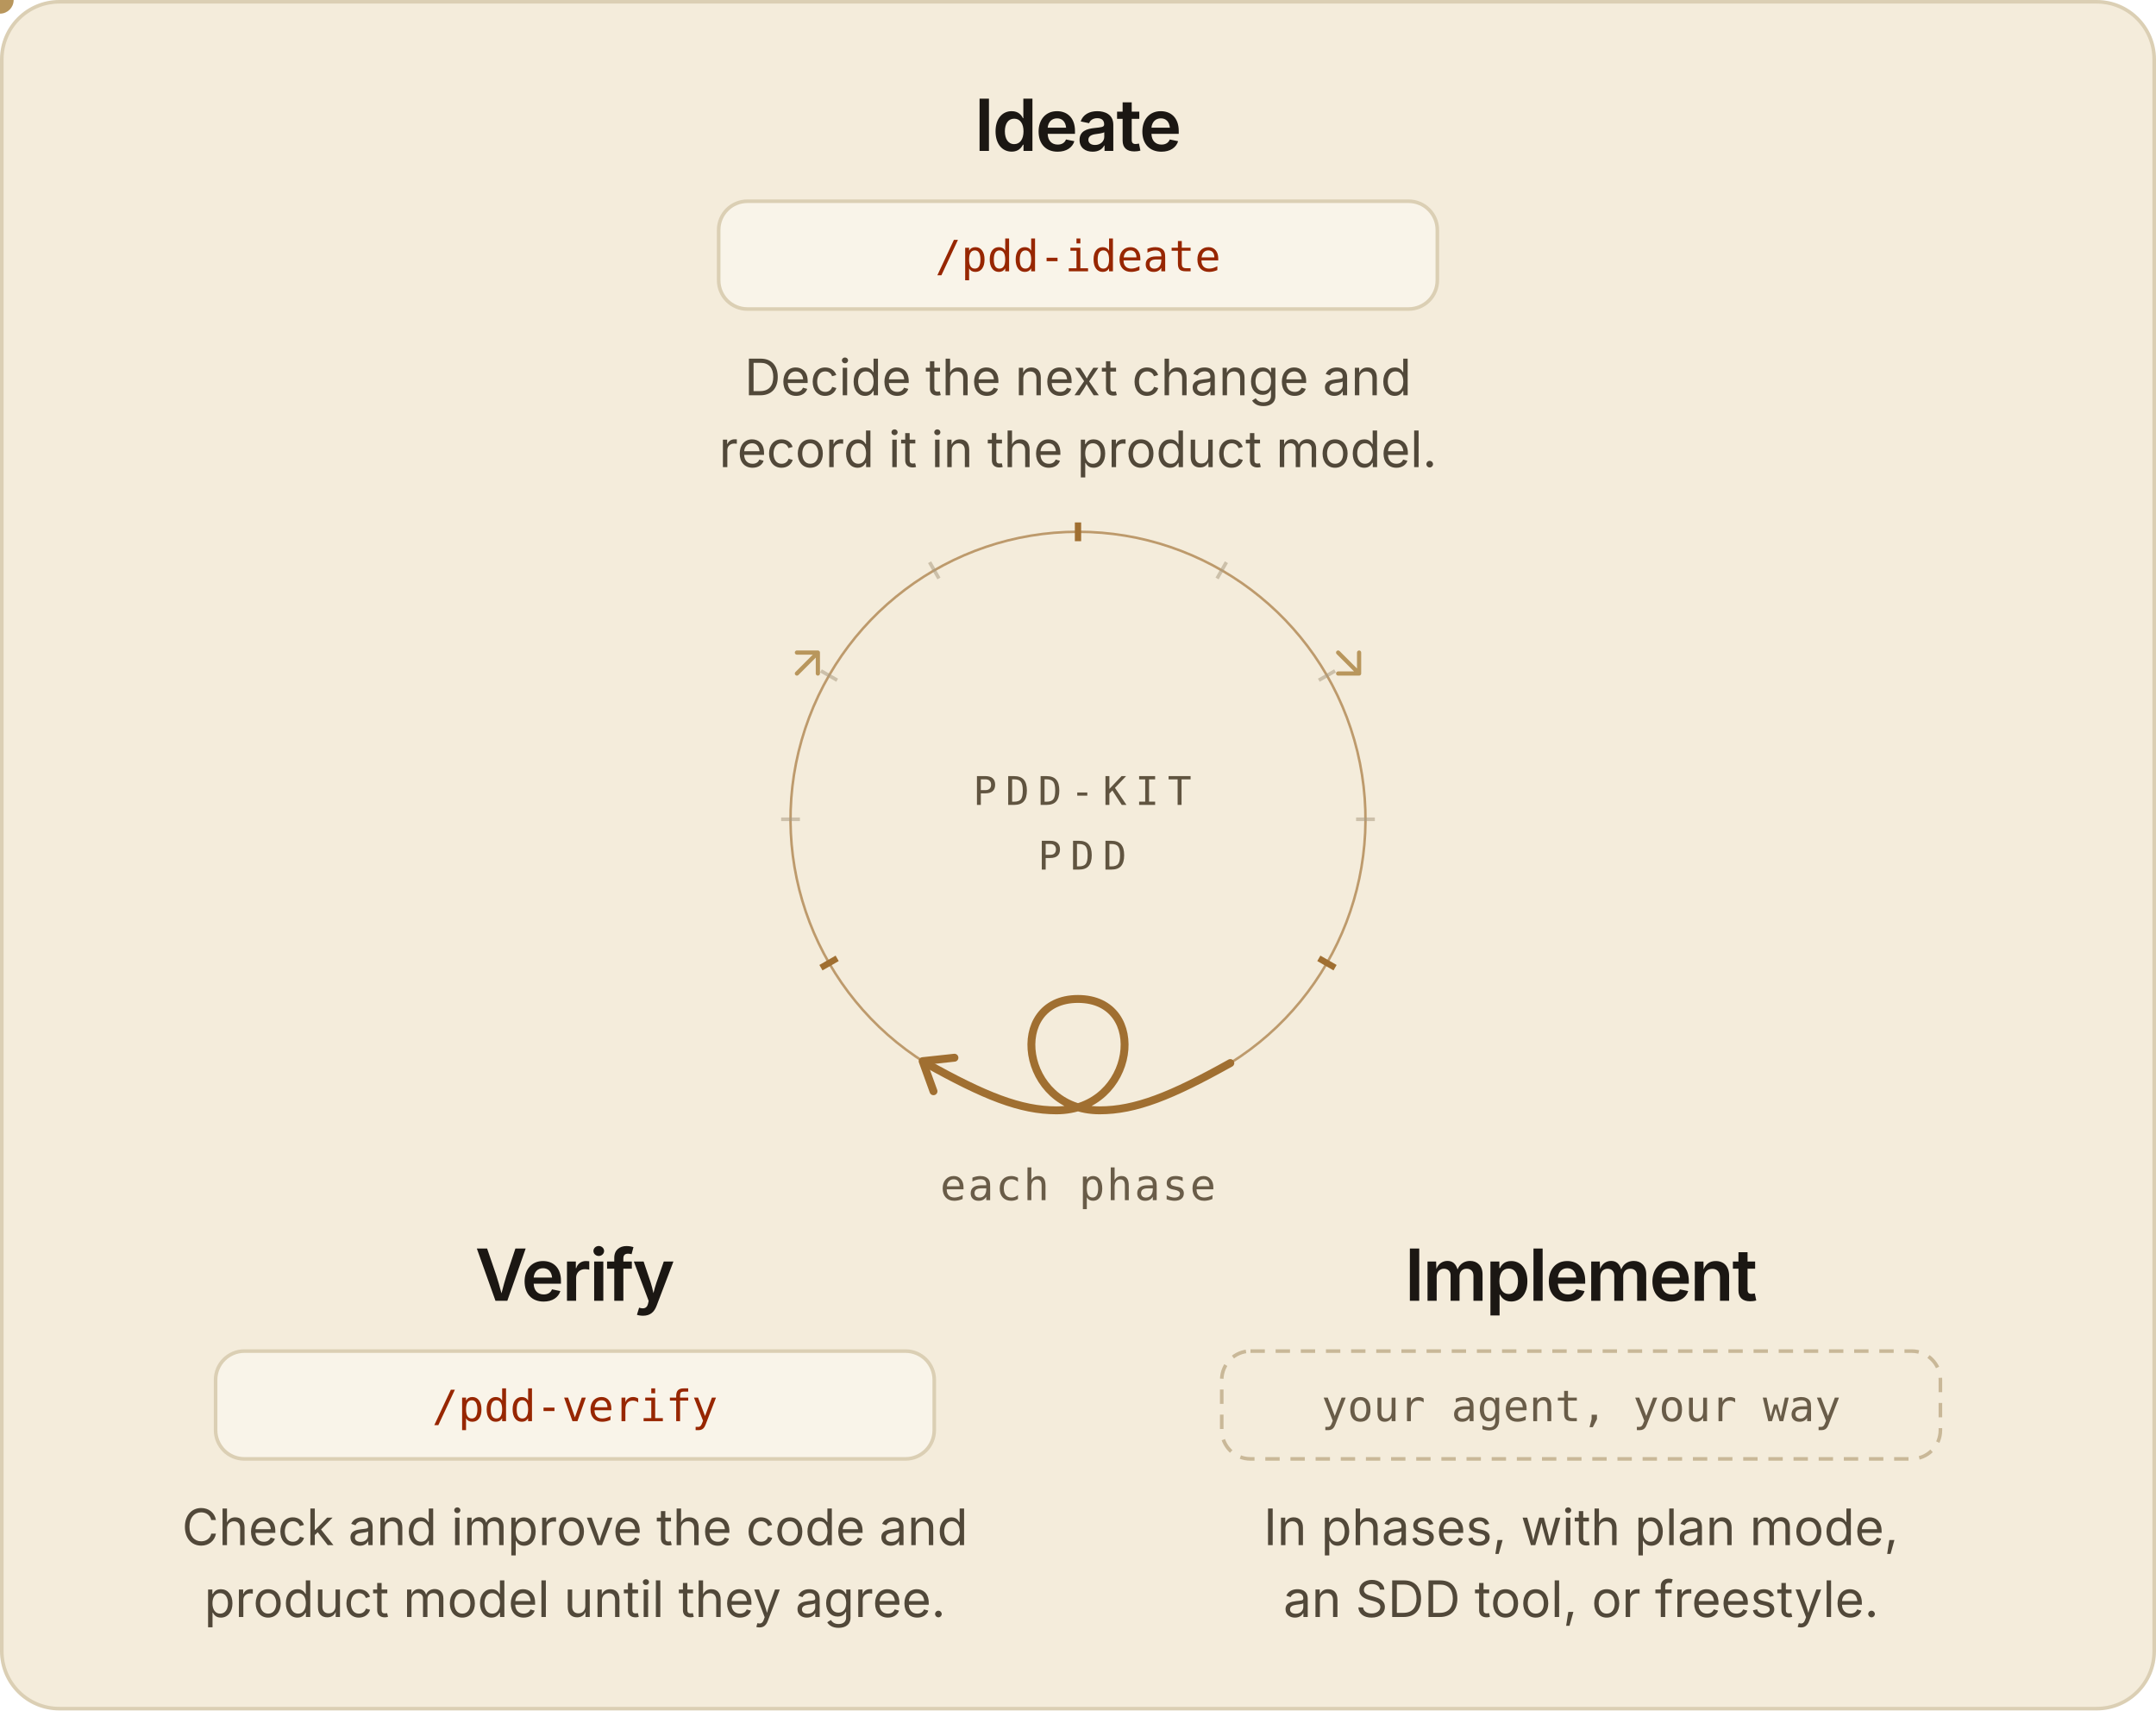
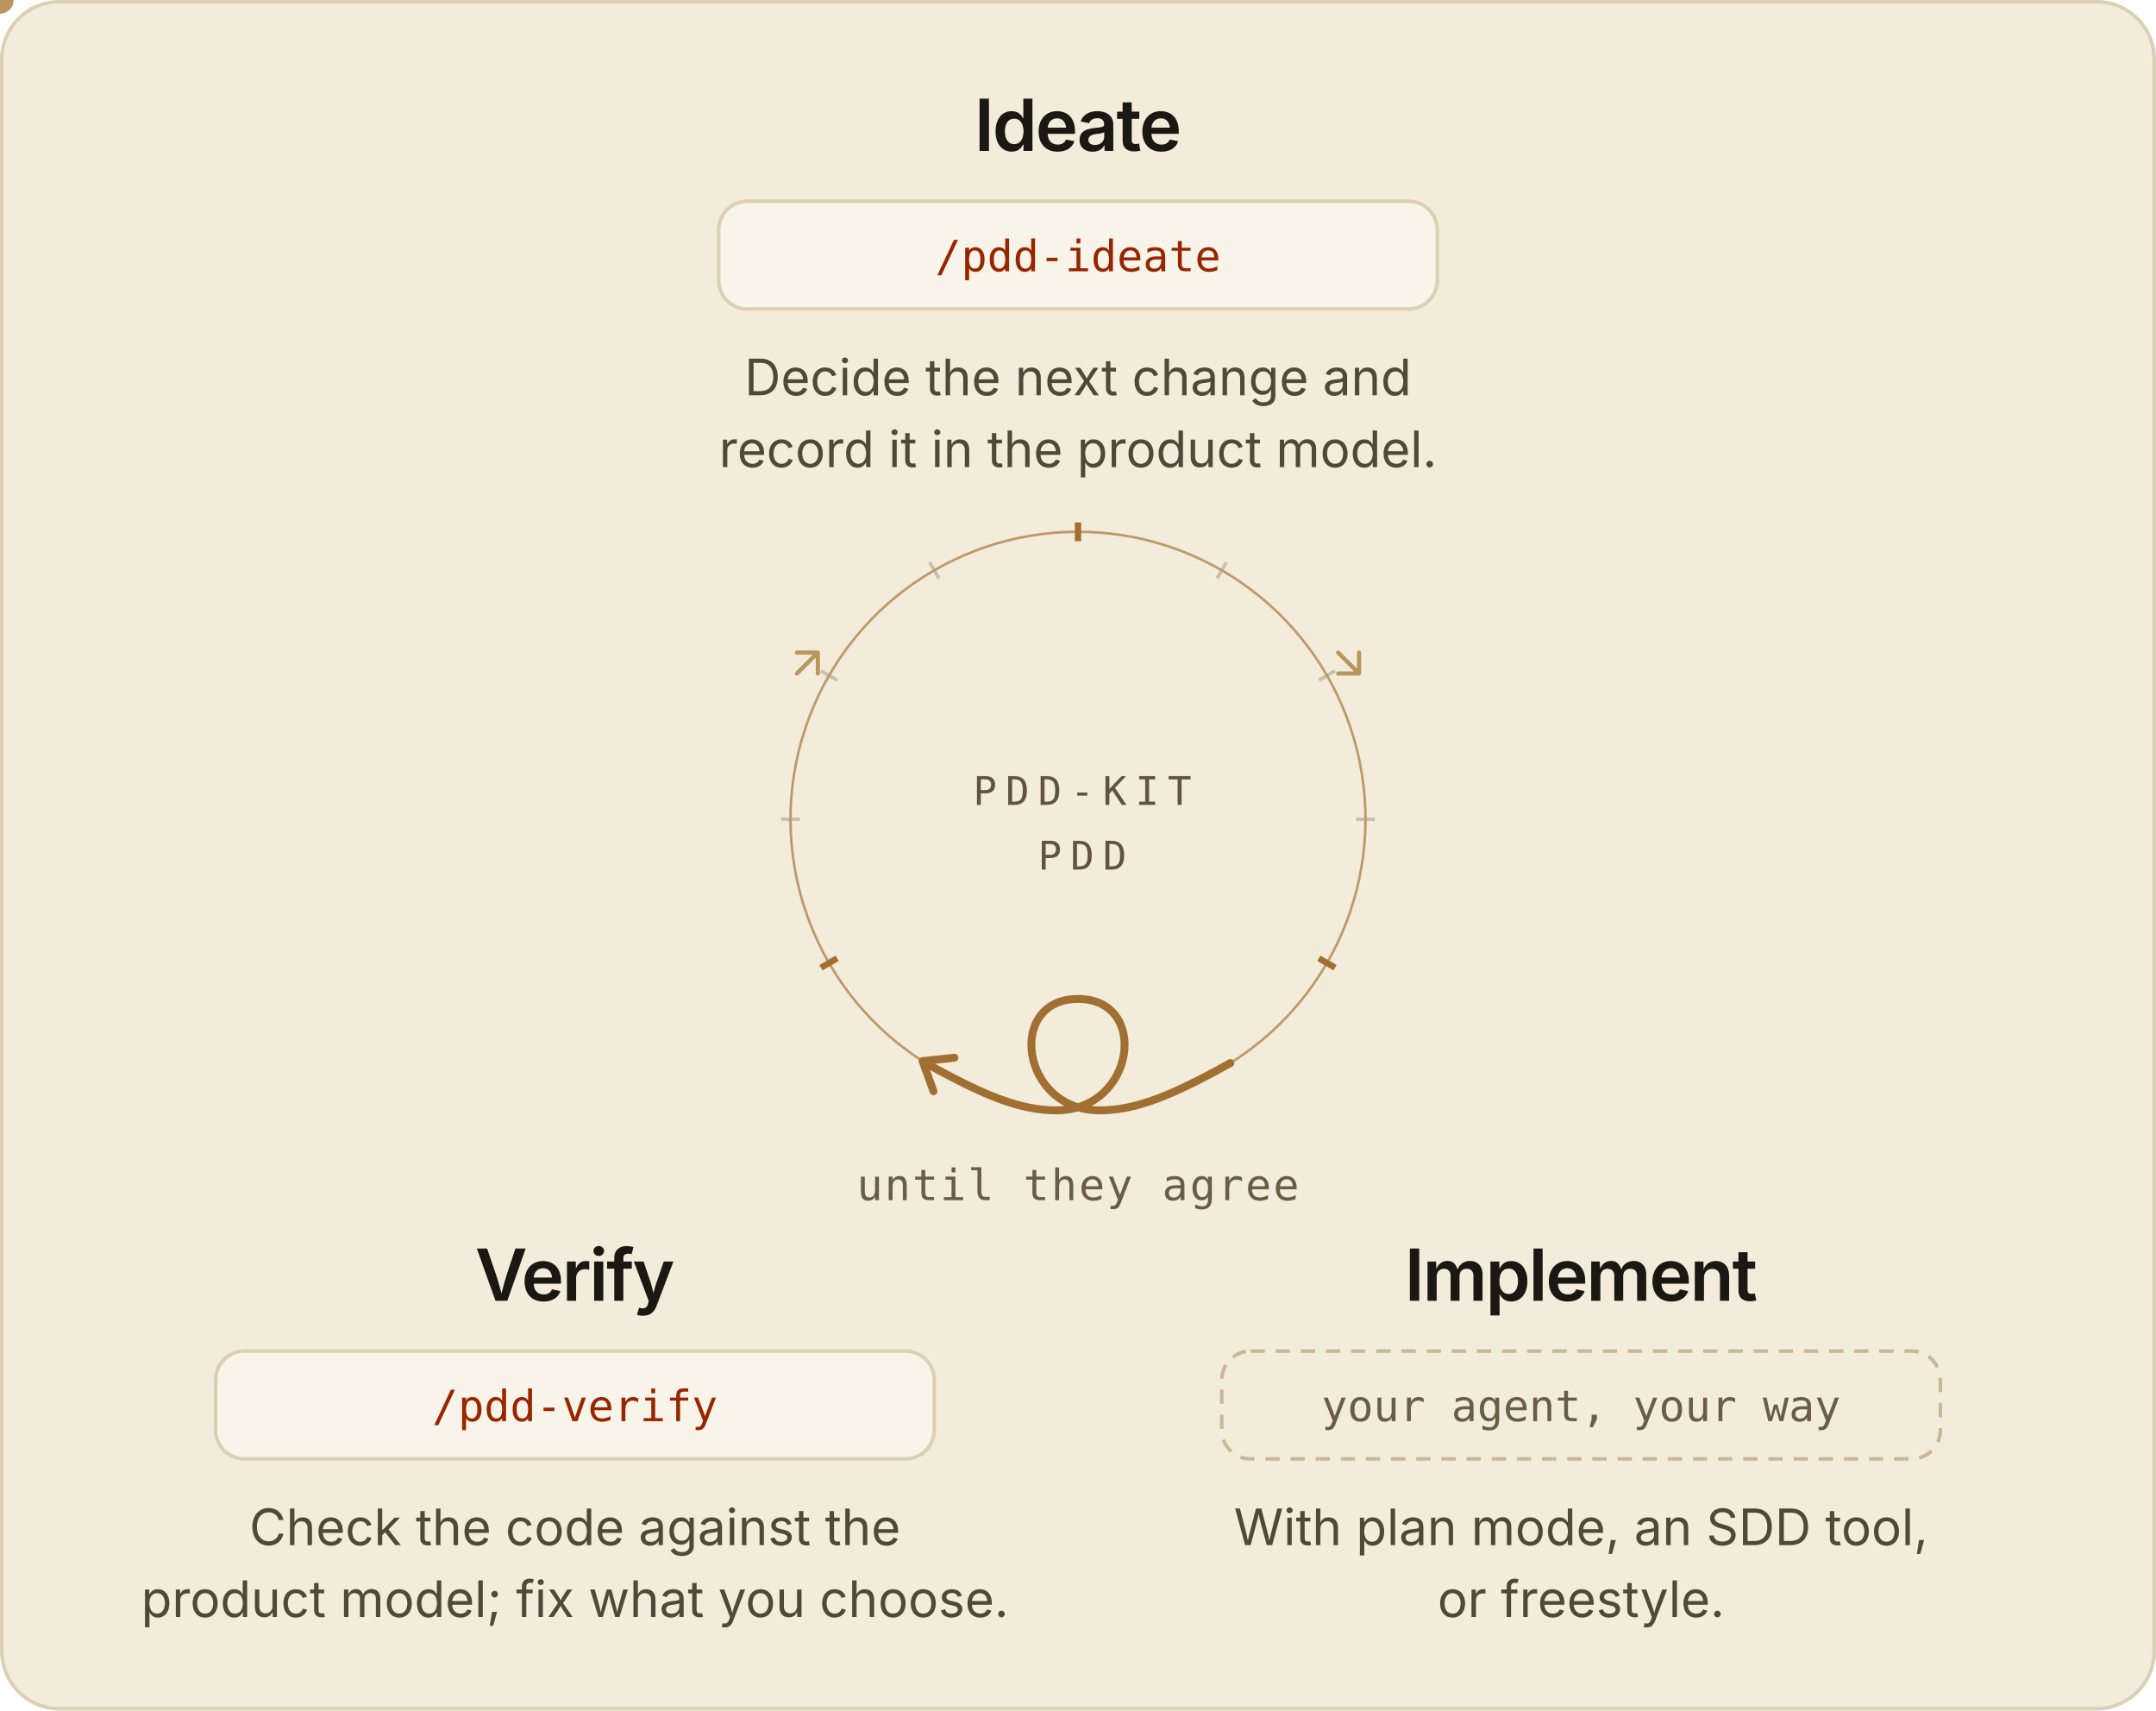
<svg xmlns="http://www.w3.org/2000/svg" viewBox="0 0 600 476" width="600" height="476" role="img" aria-labelledby="title">
  <style>
text{text-anchor:middle;font-family:Inter,-apple-system,BlinkMacSystemFont,"Segoe UI",Helvetica,Arial,sans-serif}
.h{font-size:20px;font-weight:600;letter-spacing:-0.5px;fill:#1b1713}
.note{font-size:14px;fill:#514839}
.cmd,.ownt,.mark{font-family:"IBM Plex Mono",ui-monospace,SFMono-Regular,Menlo,Consolas,monospace;font-size:12px}
.cmd{fill:#972600}
.ownt{fill:#695c48}
.mark{font-size:11px;font-weight:500;letter-spacing:2.4px;fill:#605440}
.pill{fill:#f9f4e9;stroke:#dbcfb4}
.own{fill:none;stroke:#c9b898;stroke-dasharray:4 3}
.ring{fill:none;stroke:#a06f31;stroke-width:.7;opacity:.65}
.t{stroke:#ab9d81;stroke-width:1;opacity:.55}
.c{stroke:#a06f31;stroke-width:1.75}
.disc{fill:#f4ecdb}
.arrow{fill:none;stroke:#b8965c;stroke-width:2;stroke-linecap:round;stroke-linejoin:round}
.curl{fill:none;stroke:#a06f31;stroke-width:2.2;stroke-linecap:round;stroke-linejoin:round}
.swapnote{font-family:"IBM Plex Mono",ui-monospace,SFMono-Regular,Menlo,Consolas,monospace;font-size:12px;letter-spacing:.5px;fill:#695c48}
.dot{fill:#b8965c}
.dot-rest{display:none}
@media (prefers-reduced-motion:reduce){.dot-run{display:none}.dot-rest{display:inline}}
</style>
  <rect x=".5" y=".5" width="599" height="475" rx="16" fill="#f4ecdb" stroke="#dbcfb4" />
  <text class="h" x="300" y="42">Ideate</text>
  <rect class="pill" x="200.0" y="56" width="200" height="30" rx="8" />
  <text class="cmd" x="300" y="75.5">/pdd-ideate</text>
  <text class="note" x="300" y="110">Decide the next change and</text>
  <text class="note" x="300" y="130">record it in the product model.</text>
  <circle class="disc" cx="375.31" cy="184.52" r="12" />
  <path class="arrow" transform="translate(368.31 177.52) scale(0.5833)" d="M7 7l10 10 M17 7v10H7" />
  <circle class="disc" cx="224.69" cy="184.52" r="12" />
  <path class="arrow" transform="translate(217.69 177.52) scale(0.5833)" d="M7 7h10v10 M7 17L17 7" />
  <path class="ring" d="M257.61 295.84 A80 80 0 1 1 342.39 295.84" />
  <path class="curl" d="M342.39 295.84 C 326 305, 316 309, 306 309 C 284 309, 280 278, 300 278 C 320 278, 316 309, 294 309 C 284 309, 274 305, 257.61 295.84" />
  <path class="curl" d="M-6 -5.5 L1 0 L-6 5.5" transform="translate(257.61 295.84) rotate(212)" />
-   <text class="swapnote" x="300" y="334">each phase</text>
+   <text class="swapnote" x="300" y="334">until they agree</text>
  <line class="c" x1="300.0" y1="145.39" x2="300.0" y2="150.61" />
  <line class="t" x1="341.3" y1="156.46" x2="338.7" y2="160.98" />
  <line class="t" x1="371.54" y1="186.7" x2="367.02" y2="189.3" />
  <line class="t" x1="382.61" y1="228.0" x2="377.39" y2="228.0" />
  <line class="c" x1="371.54" y1="269.3" x2="367.02" y2="266.7" />
  <line class="c" x1="228.46" y1="269.3" x2="232.98" y2="266.7" />
  <line class="t" x1="217.39" y1="228.0" x2="222.61" y2="228.0" />
  <line class="t" x1="228.46" y1="186.7" x2="232.98" y2="189.3" />
  <line class="t" x1="258.7" y1="156.46" x2="261.3" y2="160.98" />
  <text class="mark" x="301.2" y="224">PDD-KIT</text>
  <text class="mark" x="301.2" y="242">PDD</text>
  <circle class="dot dot-run" r="3.8">
    <animateMotion dur="22s" repeatCount="indefinite" path="M300 148 A80 80 0 0 1 342.39 295.84 C 326 305, 316 309, 306 309 C 284 309, 280 278, 300 278 C 320 278, 316 309, 294 309 C 284 309, 274 305, 257.61 295.84 A80 80 0 0 1 300 148" />
  </circle>
  <circle class="dot dot-rest" cx="300" cy="148" r="3.8" />
  <text class="h" x="160" y="362">Verify</text>
  <rect class="pill" x="60.0" y="376" width="200" height="30" rx="8" />
  <text class="cmd" x="160" y="395.5">/pdd-verify</text>
-   <text class="note" x="160" y="430">Check and improve the code and</text>
-   <text class="note" x="160" y="450">product model until they agree.</text>
+   <text class="note" x="160" y="430">Check the code against the</text>
+   <text class="note" x="160" y="450">product model; fix what you choose.</text>
  <text class="h" x="440" y="362">Implement</text>
  <rect class="own" x="340.0" y="376" width="200" height="30" rx="8" />
  <text class="ownt" x="440" y="395.5">your agent, your way</text>
-   <text class="note" x="440" y="430">In phases, with plan mode,</text>
-   <text class="note" x="440" y="450">an SDD tool, or freestyle.</text>
+   <text class="note" x="440" y="430">With plan mode, an SDD tool,</text>
+   <text class="note" x="440" y="450">or freestyle.</text>
</svg>
